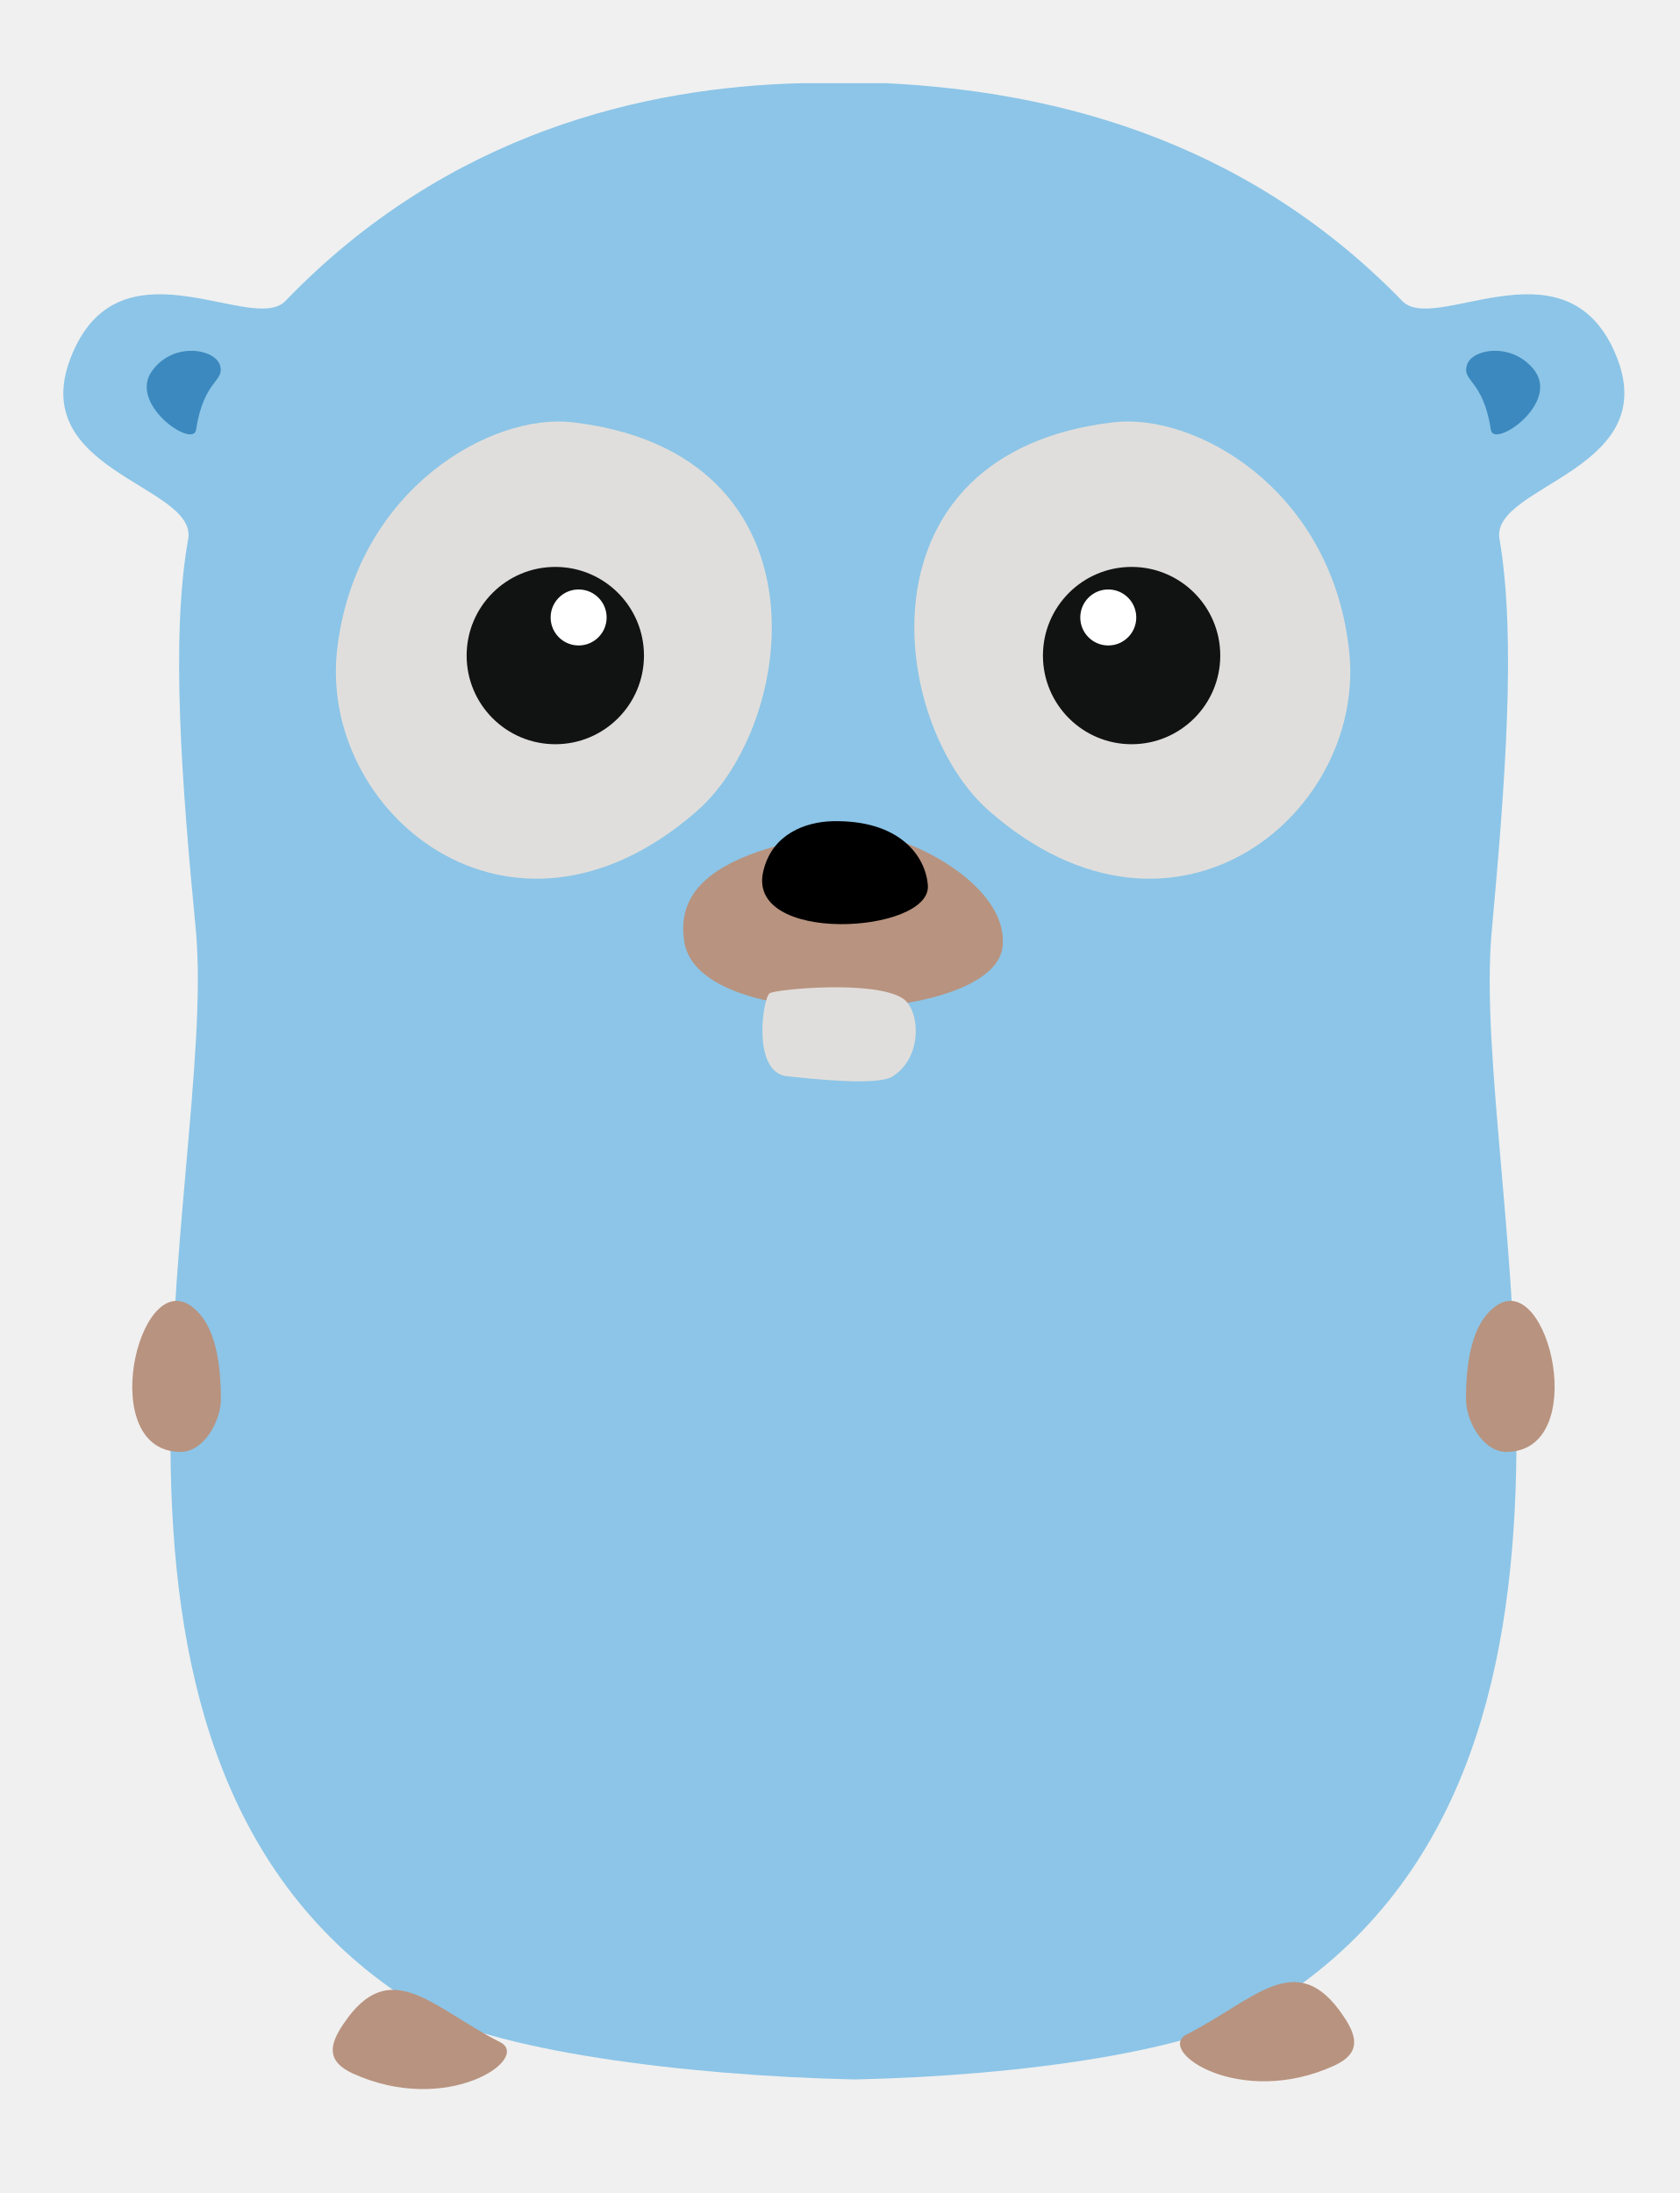
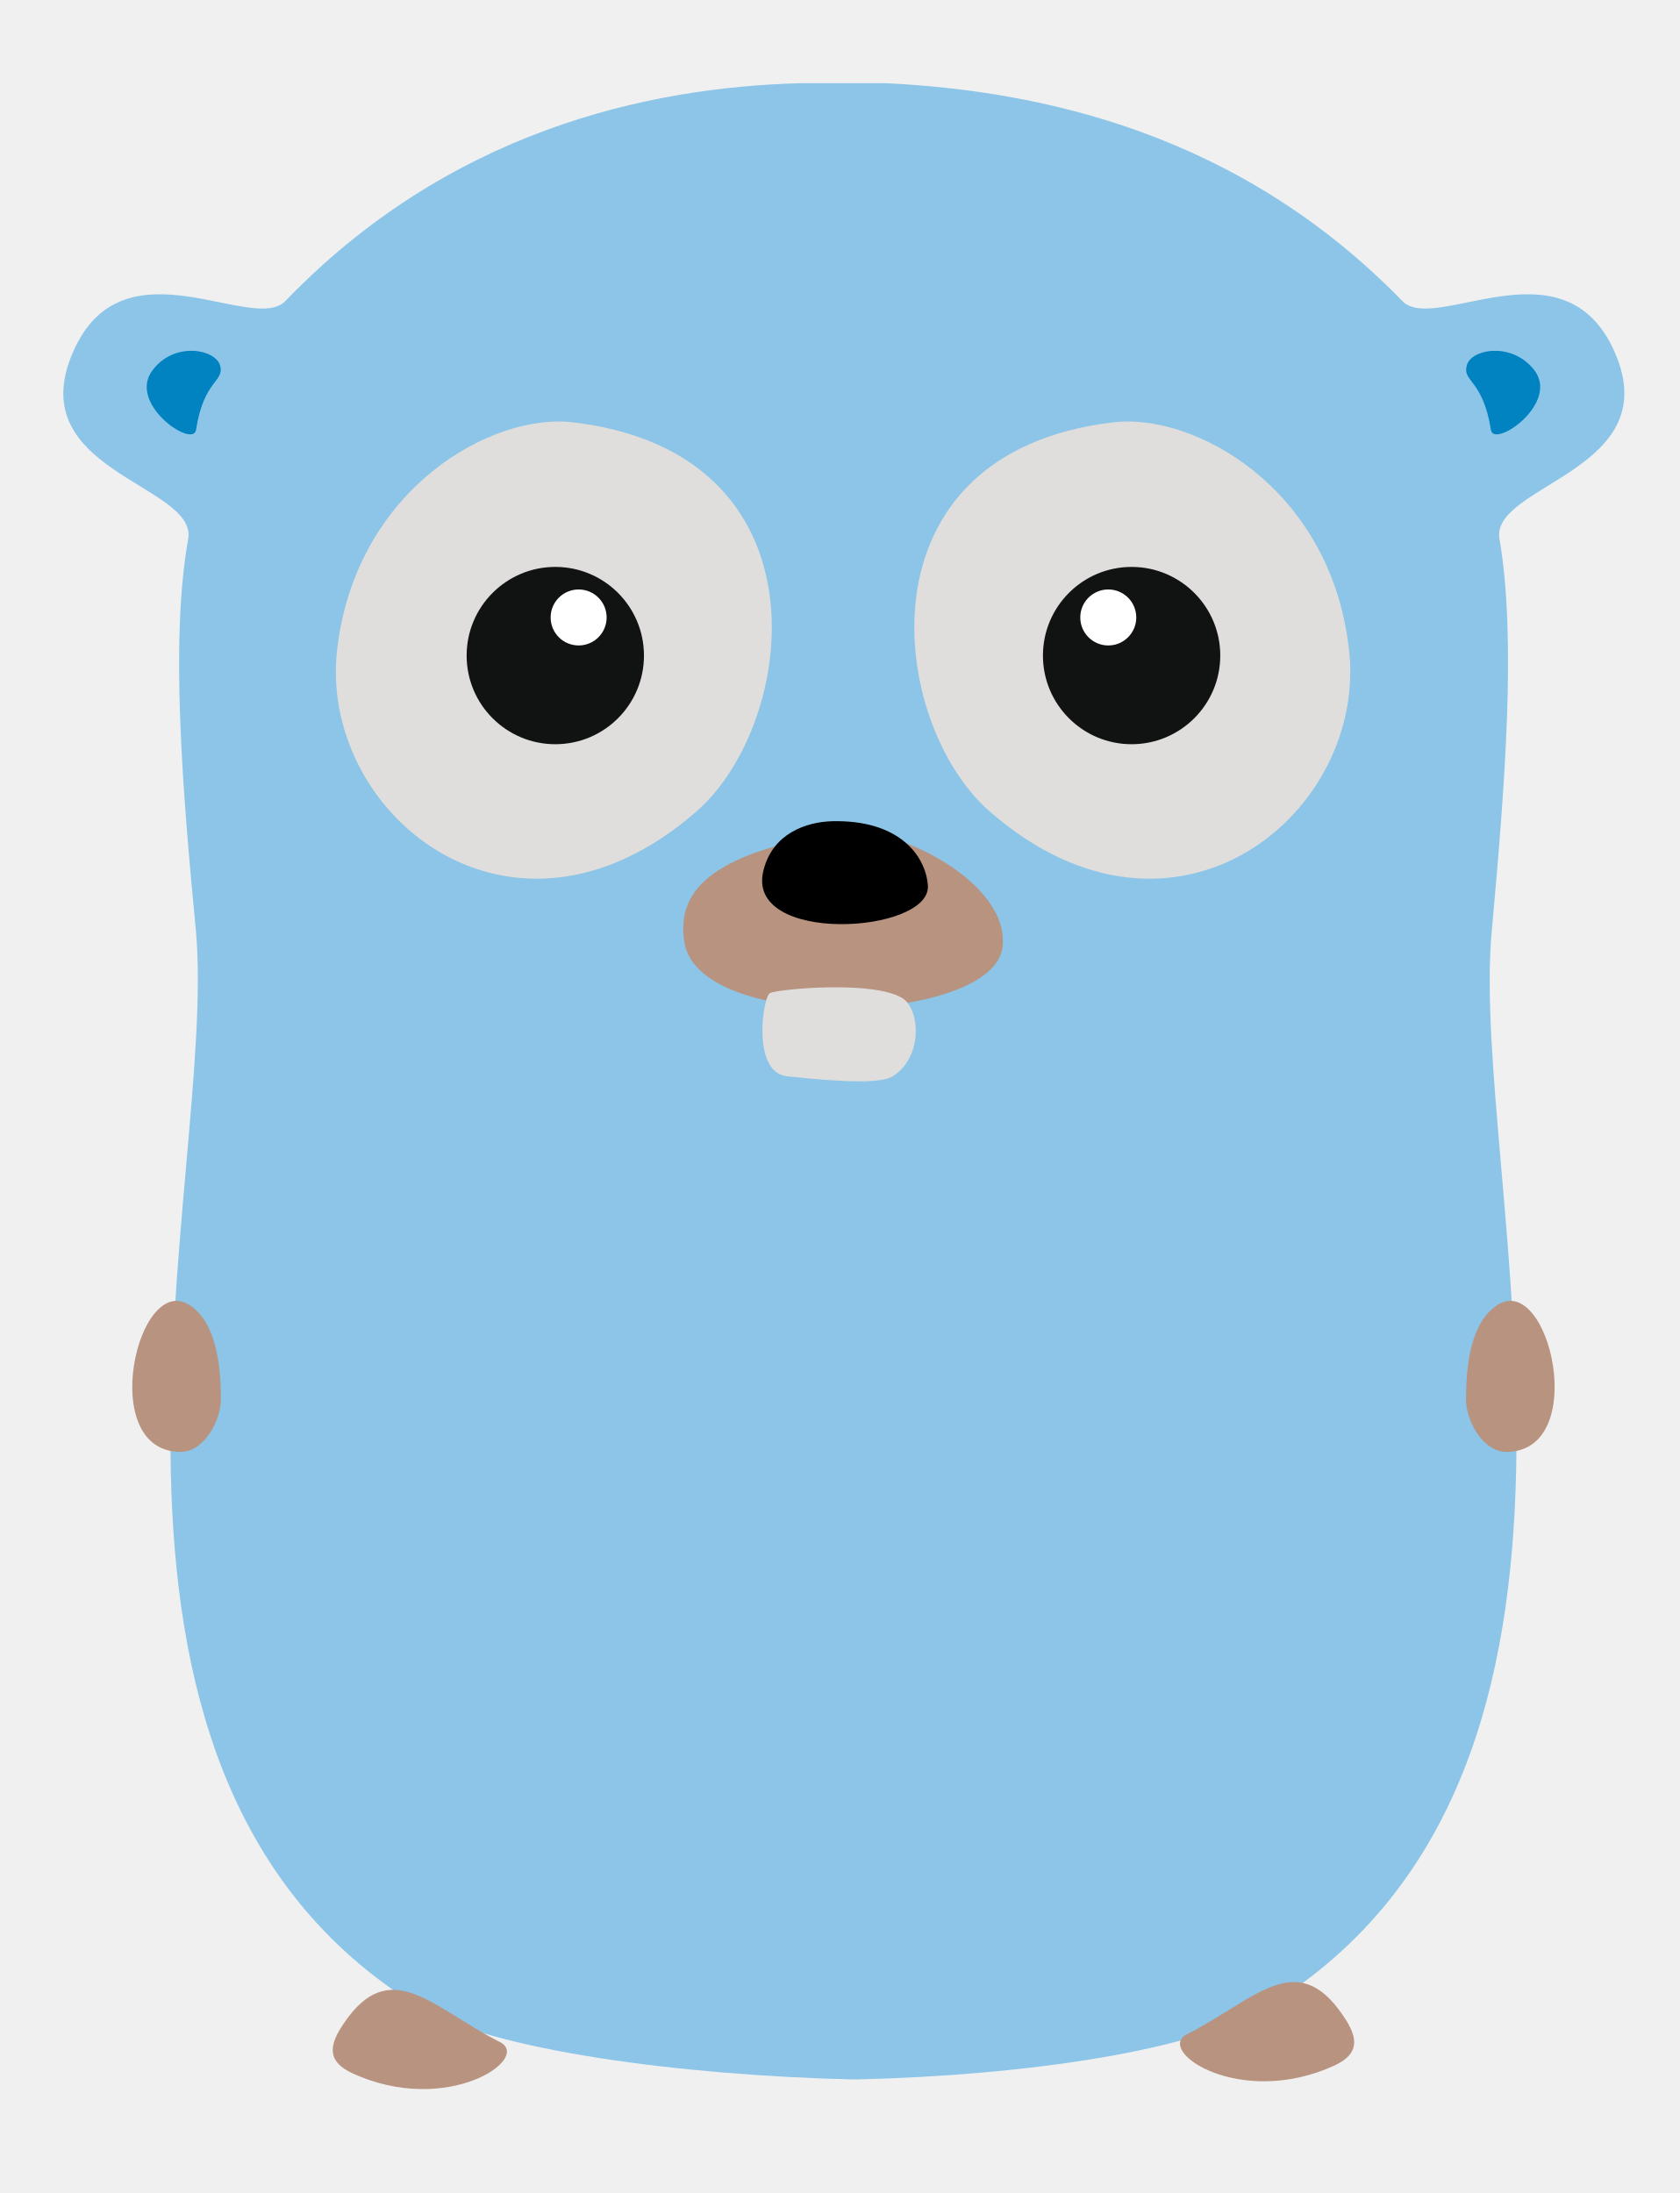
- <svg xmlns="http://www.w3.org/2000/svg" width="100%" height="100%" viewBox="0 0 216 282" version="1.1" xml:space="preserve" style="fill-rule:evenodd;clip-rule:evenodd;stroke-linejoin:round;stroke-miterlimit:1.414;">
-   <path d="M207.3,44.6C200.6,30.9 184.4,43 180.3,38.7C159.3,17.1 133.9,11.7 114,10.7L103,10.7C83,11.2 57.6,17 36.7,38.7C32.6,43 16.3,30.9 9.7,44.6C2,60.6 25.4,62.2 24.2,69.3C21.9,82.1 23.4,101.1 25.2,119.8C28,151.5 4.3,227.4 53.6,257.9C62.9,263.7 88,266.9 109.8,267.4L110,267.4C131.8,266.9 153.9,263.7 163.2,257.9C212.6,227.4 188.9,151.5 191.8,119.8C193.5,101.1 195,82.1 192.8,69.3C191.6,62.2 215,60.5 207.3,44.6L207.3,44.6Z" style="fill:rgb(140,197,231);fill-rule:nonzero;" />
+ <svg xmlns="http://www.w3.org/2000/svg" id="hugopher-front" width="100%" height="100%" viewBox="0 0 216 282" version="1.1" xml:space="preserve" style="fill-rule:evenodd;clip-rule:evenodd;stroke-linejoin:round;stroke-miterlimit:1.414;">
+   <path d="M207.3,44.6C200.6,30.9 184.4,43 180.3,38.7C159.3,17.1 133.9,11.7 114,10.7L103,10.7C83,11.2 57.6,17 36.7,38.7C32.6,43 16.3,30.9 9.7,44.6C2,60.6 25.4,62.2 24.2,69.3C21.9,82.1 23.4,101.1 25.2,119.8C28,151.5 4.3,227.4 53.6,257.9C62.9,263.7 88,266.9 109.8,267.4L110,267.4C131.8,266.9 153.9,263.7 163.2,257.9C212.6,227.4 188.9,151.5 191.8,119.8C193.5,101.1 195,82.1 192.8,69.3C191.6,62.2 215,60.5 207.3,44.6Z" style="fill:rgb(140,197,231);fill-rule:nonzero;" />
  <path d="M143.2,54.3C109.8,58.2 114.3,93 127.2,104.3C151.2,125.3 176.2,104.3 173.4,83.1C170.9,62.7 153.6,53.1 143.2,54.3Z" style="fill:rgb(224,222,220);fill-rule:nonzero;" />
-   <path d="M145.5,72.9C151.792,72.9 156.9,78.008 156.9,84.3C156.9,90.592 151.792,95.7 145.5,95.7C139.208,95.7 134.1,90.592 134.1,84.3C134.1,78.008 139.208,72.9 145.5,72.9ZM71.356,72.746C77.648,72.746 82.756,77.854 82.756,84.146C82.756,90.438 77.648,95.546 71.356,95.546C65.064,95.546 59.956,90.438 59.956,84.146C59.956,77.854 65.064,72.746 71.356,72.746Z" style="fill:rgb(17,18,18);" />
+   <path d="M145.5,72.9C151.792,72.9 156.9,78.008 156.9,84.3C156.9,90.592 151.792,95.7 145.5,95.7C139.208,95.7 134.1,90.592 134.1,84.3C134.1,78.008 139.208,72.9 145.5,72.9ZM71.356,72.746C77.648,72.746 82.756,77.854 82.756,84.146C82.756,90.438 77.648,95.546 71.356,95.546C65.064,95.546 59.956,90.438 59.956,84.146C59.956,77.854 65.064,72.746 71.356,72.746Z" style="fill:rgb(17,18,18);" class="eye" />
  <path d="M142.5,75.8C144.487,75.8 146.1,77.413 146.1,79.4C146.1,81.387 144.487,83 142.5,83C140.513,83 138.9,81.387 138.9,79.4C138.9,77.413 140.513,75.8 142.5,75.8ZM74.274,75.192C76.261,75.192 77.874,76.805 77.874,78.792C77.874,80.779 76.261,82.392 74.274,82.392C72.287,82.392 70.674,80.779 70.674,78.792C70.674,76.805 72.287,75.192 74.274,75.192Z" style="fill:white;" />
  <path d="M108.5,107C92.5,109.4 86.8,114 88,121.2C90,133 127.7,131.7 128.9,121.8C129.9,113.3 114.8,106.1 108.5,107Z" style="fill:rgb(184,147,127);fill-rule:nonzero;" />
-   <path d="M98.2,111.8C95.5,121.6 119.9,120.1 119.3,113.8C119,110.1 115.7,105.4 107,105.6C103.6,105.7 99.4,107.2 98.2,111.8L98.2,111.8Z" style="fill-rule:nonzero;" />
+   <path d="M98.2,111.8C95.5,121.6 119.9,120.1 119.3,113.8C119,110.1 115.7,105.4 107,105.6C103.6,105.7 99.4,107.2 98.2,111.8Z" style="fill-rule:nonzero;" />
  <path d="M99,127.7C98.1,128.1 96.6,137.9 101.2,138.4C104.3,138.7 112.8,139.7 114.8,138.4C118.7,135.9 118.3,129.9 116.1,128.4C112.4,126 100,127.2 99,127.7ZM73.6,54.3C107,58.2 102.5,93 89.6,104.3C65.6,125.3 40.6,104.3 43.4,83.1C46,62.7 63.3,53.1 73.6,54.3Z" style="fill:rgb(224,222,220);fill-rule:nonzero;" />
-   <circle cx="71.4" cy="84.3" r="11.4" style="fill:rgb(17,18,18);" />
+   <circle cx="71.4" cy="84.3" r="11.4" style="fill:rgb(17,18,18);" class="eye" />
  <circle cx="74.4" cy="79.4" r="3.6" style="fill:white;" />
-   <path d="M193.6,186.7C204.6,186.8 199.2,163.2 192.4,167.9C189.1,170.2 188.5,175.5 188.5,180C188.5,182.5 190.5,186.6 193.6,186.7L193.6,186.7ZM23.3,186.7C12.3,186.8 17.7,163.2 24.5,167.9C27.8,170.2 28.4,175.5 28.4,180C28.4,182.5 26.4,186.6 23.3,186.7L23.3,186.7ZM172.7,259.2C166.7,250.3 161.3,257.2 152.6,261.6C148.5,263.7 159.4,271.2 171.6,265.6C174.8,264.1 174.7,262.1 172.7,259.2ZM44.2,260.2C50.2,251.3 55.6,258.2 64.3,262.6C68.4,264.7 57.5,272.2 45.3,266.6C42.1,265.1 42.2,263.1 44.2,260.2L44.2,260.2Z" style="fill:rgb(184,147,127);fill-rule:nonzero;" />
-   <path d="M188.6,47C188,49.1 190.7,48.8 191.7,55.3C192.1,57.7 200.7,51.8 197.2,47.5C194.3,43.9 189.1,44.9 188.6,47ZM28.3,47C28.9,49.1 26.2,48.8 25.2,55.3C24.8,57.7 16.2,51.8 19.7,47.5C22.5,43.9 27.7,44.9 28.3,47L28.3,47Z" style="fill:rgb(60,137,191);fill-rule:nonzero;" />
+   <path d="M193.6,186.7C204.6,186.8 199.2,163.2 192.4,167.9C189.1,170.2 188.5,175.5 188.5,180C188.5,182.5 190.5,186.6 193.6,186.7ZM23.3,186.7C12.3,186.8 17.7,163.2 24.5,167.9C27.8,170.2 28.4,175.5 28.4,180C28.4,182.5 26.4,186.6 23.3,186.7ZM172.7,259.2C166.7,250.3 161.3,257.2 152.6,261.6C148.5,263.7 159.4,271.2 171.6,265.6C174.8,264.1 174.7,262.1 172.7,259.2ZM44.2,260.2C50.2,251.3 55.6,258.2 64.3,262.6C68.4,264.7 57.5,272.2 45.3,266.6C42.1,265.1 42.2,263.1 44.2,260.2Z" style="fill:rgb(184,147,127);fill-rule:nonzero;" />
+   <path d="M188.6,47C188,49.1 190.7,48.8 191.7,55.3C192.1,57.7 200.7,51.8 197.2,47.5C194.3,43.9 189.1,44.9 188.6,47ZM28.3,47C28.9,49.1 26.2,48.8 25.2,55.3C24.8,57.7 16.2,51.8 19.7,47.5C22.5,43.9 27.7,44.9 28.3,47Z" style="fill:rgb(0,131,192);fill-rule:nonzero;" />
</svg>
